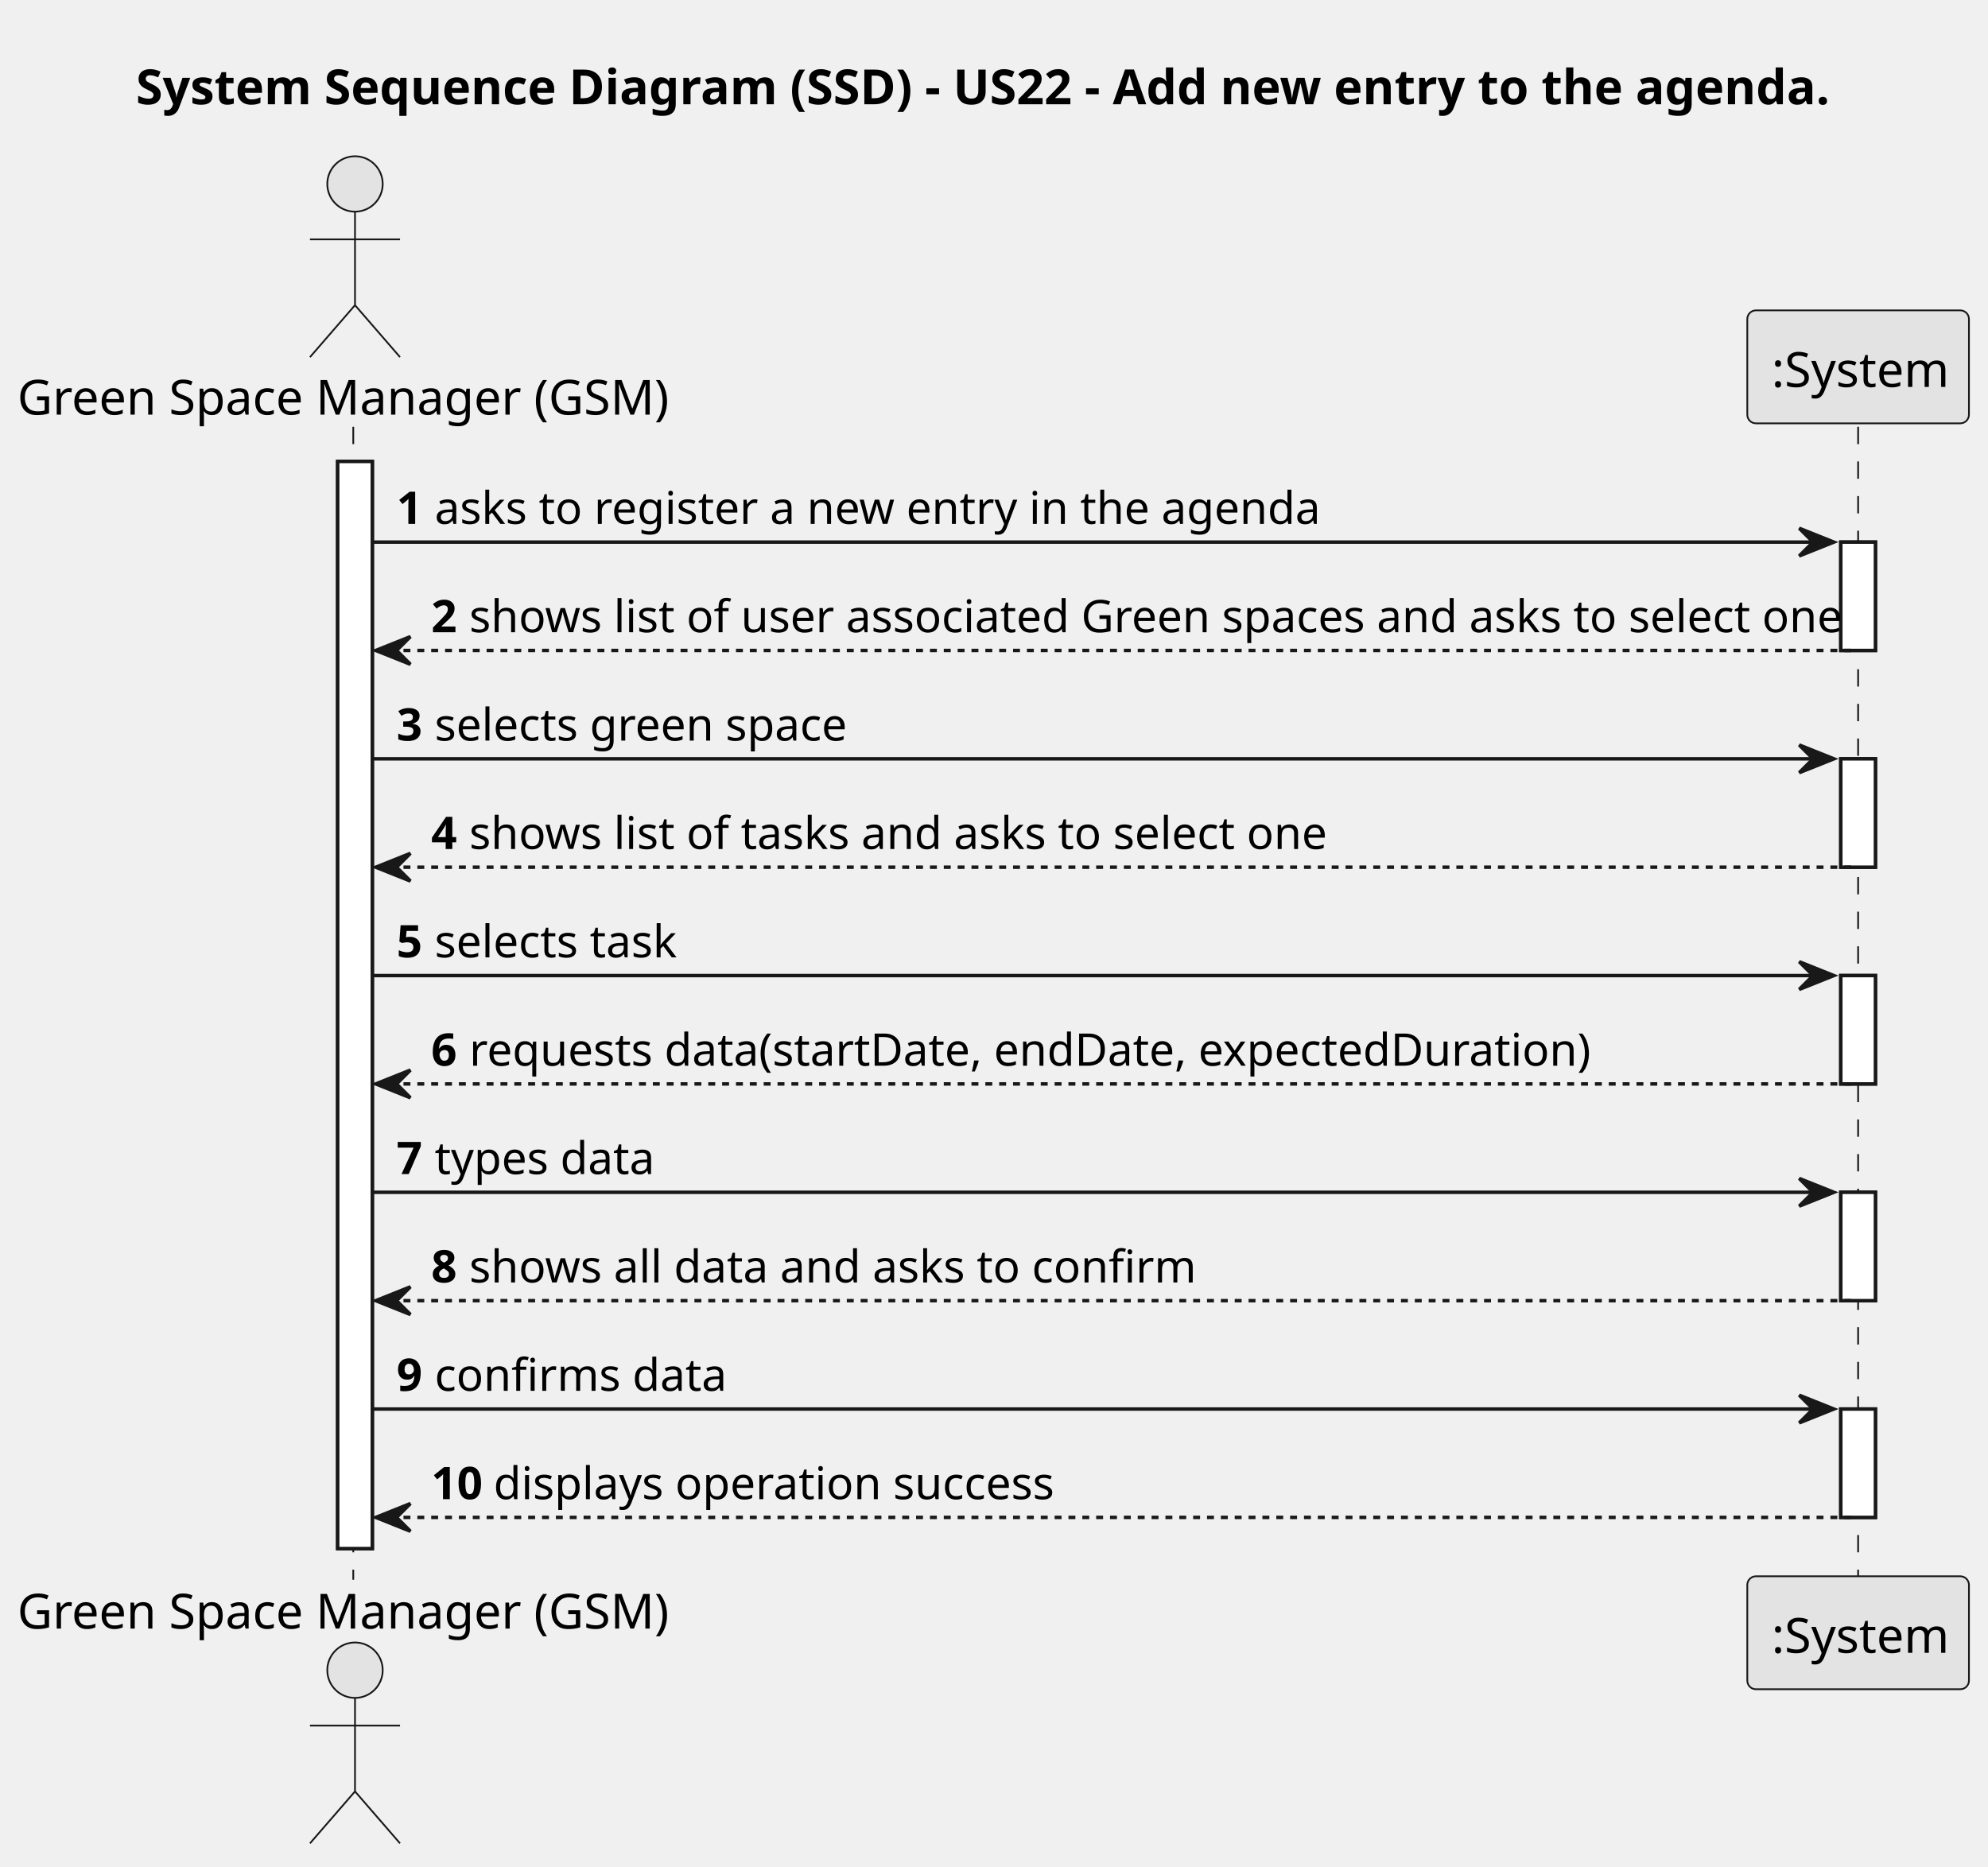
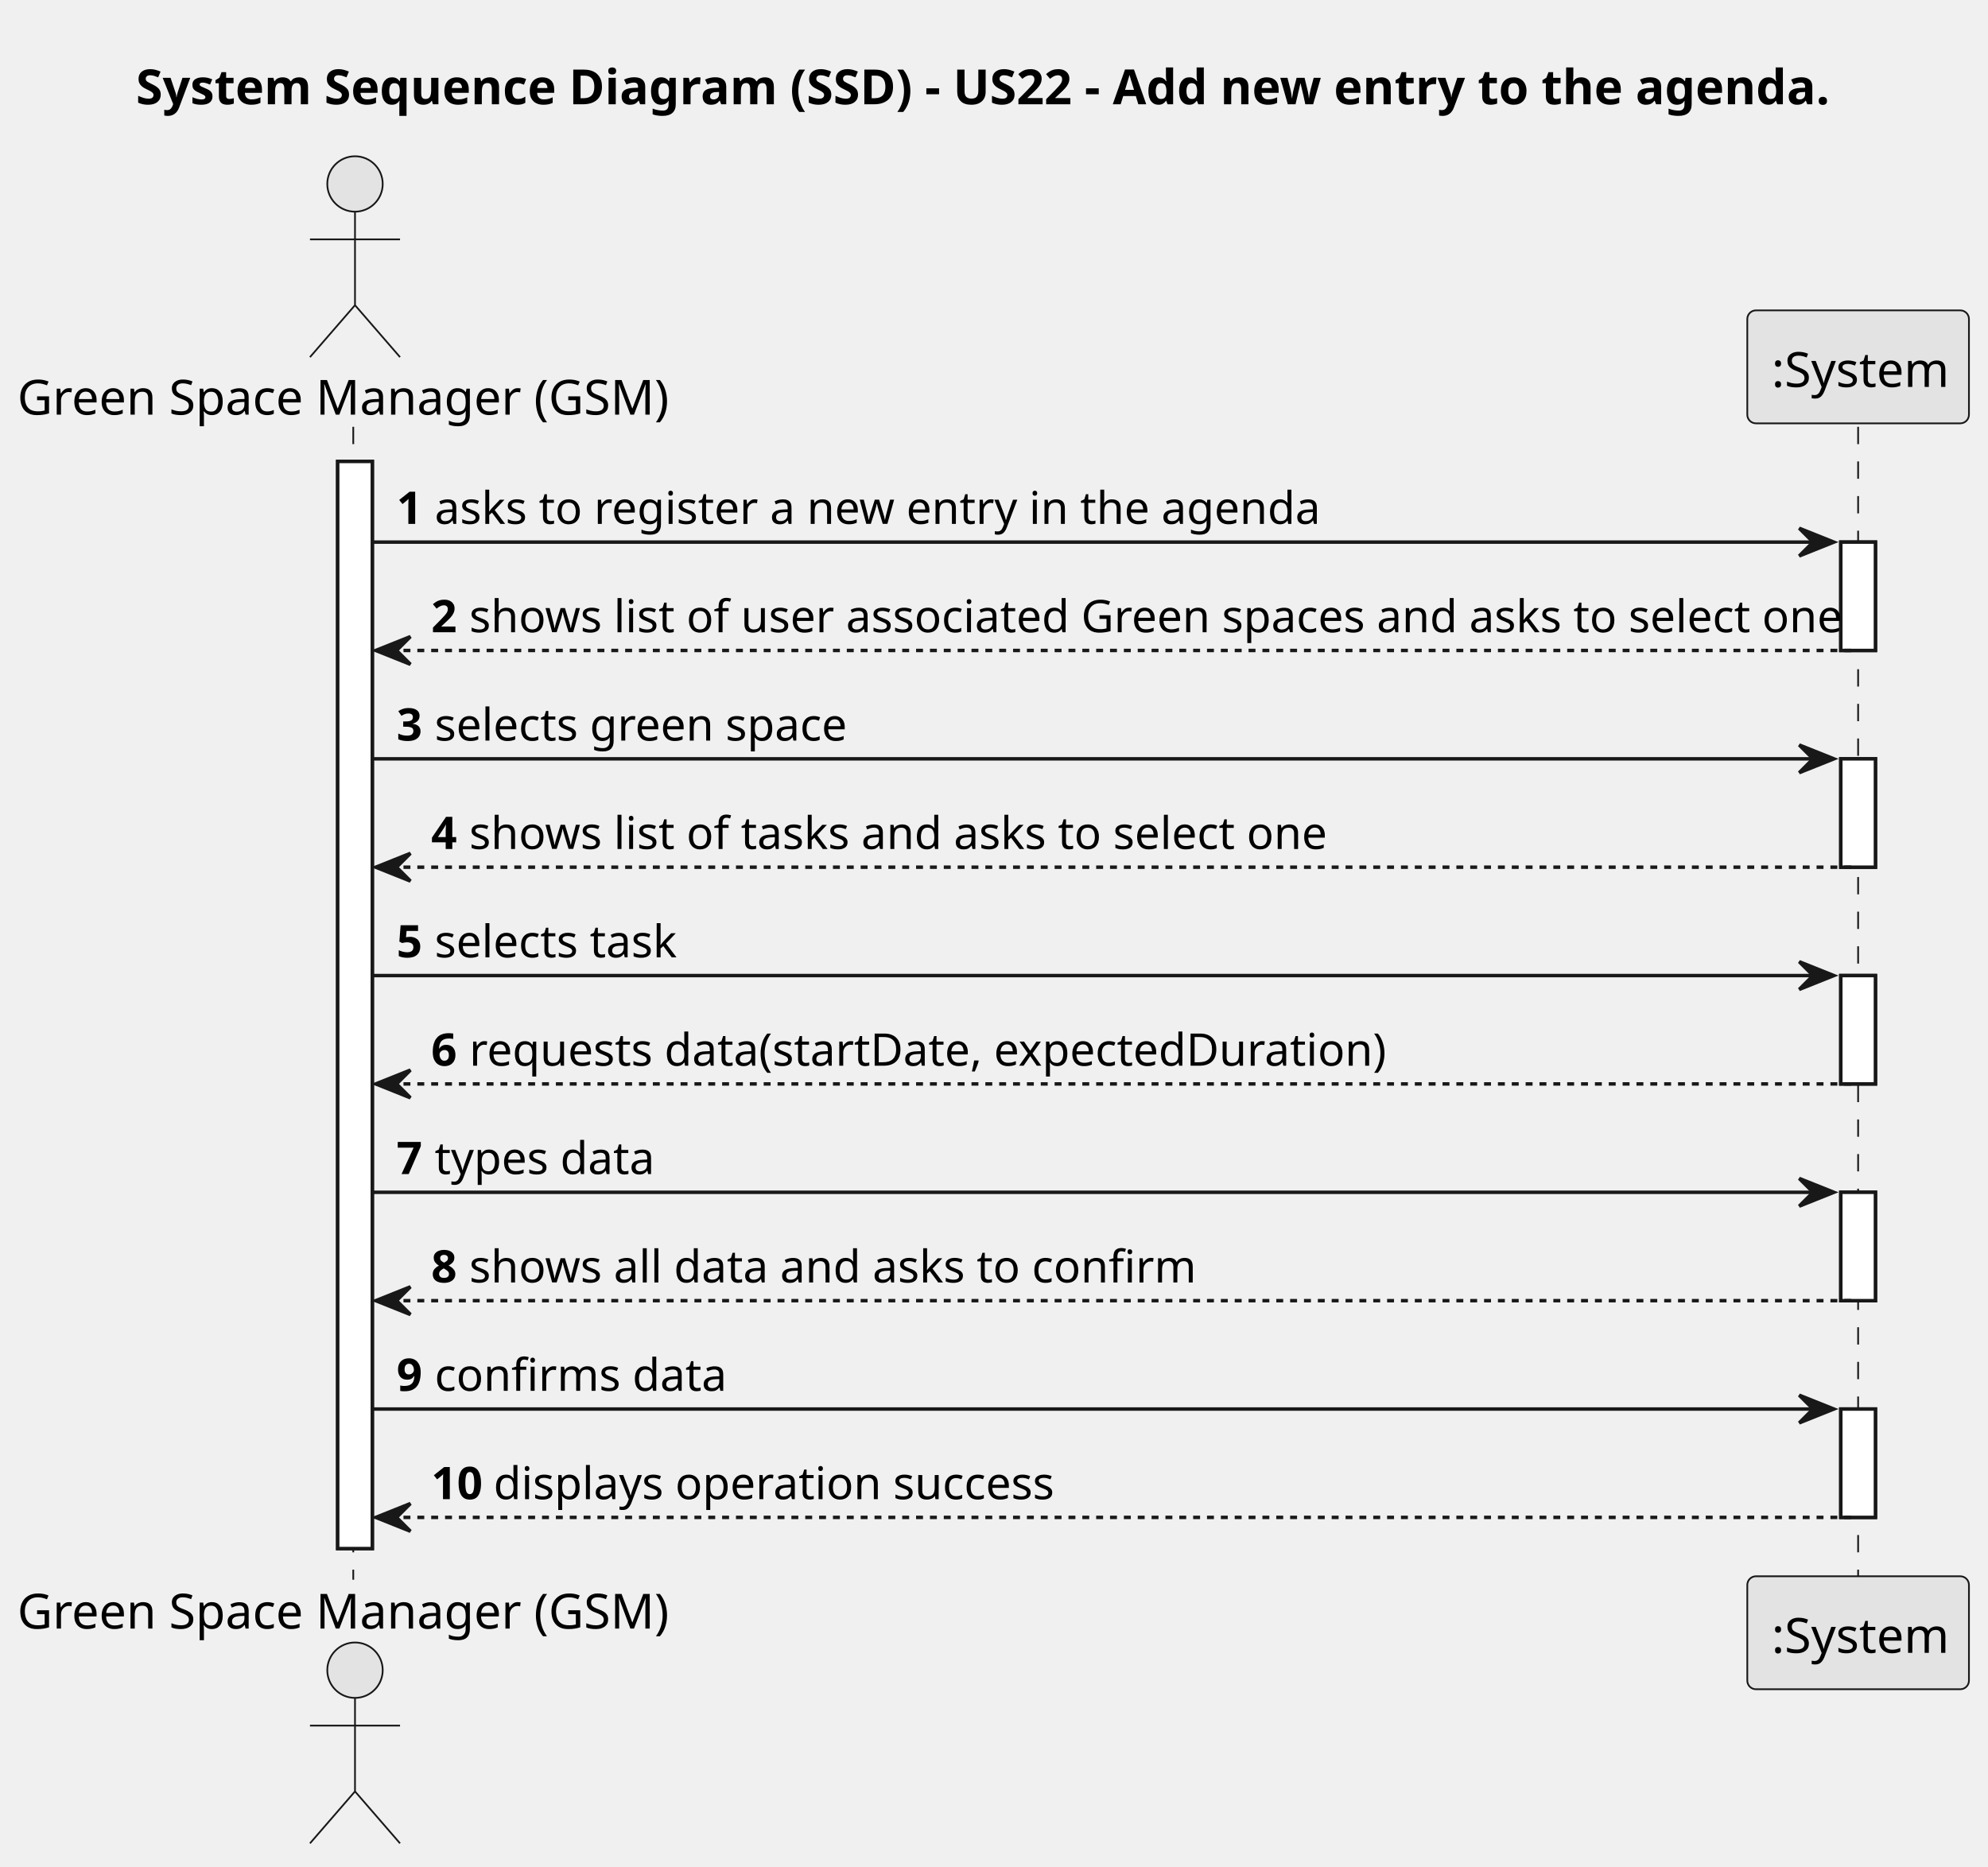
<svg xmlns="http://www.w3.org/2000/svg" contentStyleType="text/css" height="539px" preserveAspectRatio="none" style="width:574px;height:539px;background:#FFFFFF;" version="1.1" viewBox="0 0 574 539" width="574px" zoomAndPan="magnify">
  <defs />
  <g>
    <text fill="#000000" font-family="sans-serif" font-size="14" font-weight="bold" lengthAdjust="spacing" textLength="494" x="39.25" y="30.107">System Sequence Diagram (SSD) - US22 - Add new entry to the agenda.</text>
    <rect fill="#FFFFFF" height="313.91" style="stroke:#181818;stroke-width:1.0;" width="10" x="97.5" y="133.242" />
    <rect fill="#FFFFFF" height="31.291" style="stroke:#181818;stroke-width:1.0;" width="10" x="531.5" y="156.533" />
    <rect fill="#FFFFFF" height="31.291" style="stroke:#181818;stroke-width:1.0;" width="10" x="531.5" y="219.115" />
    <rect fill="#FFFFFF" height="31.291" style="stroke:#181818;stroke-width:1.0;" width="10" x="531.5" y="281.697" />
    <rect fill="#FFFFFF" height="31.291" style="stroke:#181818;stroke-width:1.0;" width="10" x="531.5" y="344.279" />
    <rect fill="#FFFFFF" height="31.291" style="stroke:#181818;stroke-width:1.0;" width="10" x="531.5" y="406.861" />
    <line style="stroke:#181818;stroke-width:0.5;stroke-dasharray:5.0,5.0;" x1="102" x2="102" y1="123.242" y2="456.152" />
    <line style="stroke:#181818;stroke-width:0.5;stroke-dasharray:5.0,5.0;" x1="536.5" x2="536.5" y1="123.242" y2="456.152" />
    <text fill="#000000" font-family="sans-serif" font-size="14" lengthAdjust="spacing" textLength="189" x="5" y="119.728">Green Space Manager (GSM)</text>
    <ellipse cx="102.5" cy="53.121" fill="#E3E3E3" rx="8" ry="8" style="stroke:#181818;stroke-width:0.5;" />
    <path d="M102.5,61.121 L102.5,88.121 M89.5,69.121 L115.5,69.121 M102.5,88.121 L89.5,103.121 M102.5,88.121 L115.5,103.121 " fill="none" style="stroke:#181818;stroke-width:0.5;" />
    <text fill="#000000" font-family="sans-serif" font-size="14" lengthAdjust="spacing" textLength="189" x="5" y="470.26">Green Space Manager (GSM)</text>
    <ellipse cx="102.5" cy="482.273" fill="#E3E3E3" rx="8" ry="8" style="stroke:#181818;stroke-width:0.5;" />
    <path d="M102.5,490.273 L102.5,517.273 M89.5,498.273 L115.5,498.273 M102.5,517.273 L89.5,532.273 M102.5,517.273 L115.5,532.273 " fill="none" style="stroke:#181818;stroke-width:0.5;" />
    <rect fill="#E3E3E3" height="32.621" rx="2.5" ry="2.5" style="stroke:#181818;stroke-width:0.5;" width="64" x="504.5" y="89.621" />
    <text fill="#000000" font-family="sans-serif" font-size="14" lengthAdjust="spacing" textLength="50" x="511.5" y="111.728">:System</text>
    <rect fill="#E3E3E3" height="32.621" rx="2.5" ry="2.5" style="stroke:#181818;stroke-width:0.5;" width="64" x="504.5" y="455.152" />
    <text fill="#000000" font-family="sans-serif" font-size="14" lengthAdjust="spacing" textLength="50" x="511.5" y="477.26">:System</text>
    <rect fill="#FFFFFF" height="313.91" style="stroke:#181818;stroke-width:1.0;" width="10" x="97.5" y="133.242" />
    <rect fill="#FFFFFF" height="31.291" style="stroke:#181818;stroke-width:1.0;" width="10" x="531.5" y="156.533" />
    <rect fill="#FFFFFF" height="31.291" style="stroke:#181818;stroke-width:1.0;" width="10" x="531.5" y="219.115" />
    <rect fill="#FFFFFF" height="31.291" style="stroke:#181818;stroke-width:1.0;" width="10" x="531.5" y="281.697" />
    <rect fill="#FFFFFF" height="31.291" style="stroke:#181818;stroke-width:1.0;" width="10" x="531.5" y="344.279" />
    <rect fill="#FFFFFF" height="31.291" style="stroke:#181818;stroke-width:1.0;" width="10" x="531.5" y="406.861" />
    <polygon fill="#181818" points="519.5,152.533,529.5,156.533,519.5,160.533,523.5,156.533" style="stroke:#181818;stroke-width:1.0;" />
    <line style="stroke:#181818;stroke-width:1.0;" x1="107.5" x2="525.5" y1="156.533" y2="156.533" />
    <text fill="#000000" font-family="sans-serif" font-size="13" font-weight="bold" lengthAdjust="spacing" textLength="7" x="114.5" y="151.27">1</text>
    <text fill="#000000" font-family="sans-serif" font-size="13" lengthAdjust="spacing" textLength="243" x="125.5" y="151.27">asks to register a new entry in the agenda</text>
    <polygon fill="#181818" points="118.5,183.824,108.5,187.824,118.5,191.824,114.5,187.824" style="stroke:#181818;stroke-width:1.0;" />
    <line style="stroke:#181818;stroke-width:1.0;stroke-dasharray:2.0,2.0;" x1="112.5" x2="535.5" y1="187.824" y2="187.824" />
    <text fill="#000000" font-family="sans-serif" font-size="13" font-weight="bold" lengthAdjust="spacing" textLength="7" x="124.5" y="182.561">2</text>
    <text fill="#000000" font-family="sans-serif" font-size="13" lengthAdjust="spacing" textLength="389" x="135.5" y="182.561">shows list of user associated Green spaces and asks to select one</text>
    <polygon fill="#181818" points="519.5,215.115,529.5,219.115,519.5,223.115,523.5,219.115" style="stroke:#181818;stroke-width:1.0;" />
    <line style="stroke:#181818;stroke-width:1.0;" x1="107.5" x2="525.5" y1="219.115" y2="219.115" />
    <text fill="#000000" font-family="sans-serif" font-size="13" font-weight="bold" lengthAdjust="spacing" textLength="7" x="114.5" y="213.852">3</text>
    <text fill="#000000" font-family="sans-serif" font-size="13" lengthAdjust="spacing" textLength="117" x="125.5" y="213.852">selects green space</text>
    <polygon fill="#181818" points="118.5,246.406,108.5,250.406,118.5,254.406,114.5,250.406" style="stroke:#181818;stroke-width:1.0;" />
    <line style="stroke:#181818;stroke-width:1.0;stroke-dasharray:2.0,2.0;" x1="112.5" x2="535.5" y1="250.406" y2="250.406" />
    <text fill="#000000" font-family="sans-serif" font-size="13" font-weight="bold" lengthAdjust="spacing" textLength="7" x="124.5" y="245.144">4</text>
    <text fill="#000000" font-family="sans-serif" font-size="13" lengthAdjust="spacing" textLength="244" x="135.5" y="245.144">shows list of tasks and asks to select one</text>
    <polygon fill="#181818" points="519.5,277.697,529.5,281.697,519.5,285.697,523.5,281.697" style="stroke:#181818;stroke-width:1.0;" />
    <line style="stroke:#181818;stroke-width:1.0;" x1="107.5" x2="525.5" y1="281.697" y2="281.697" />
    <text fill="#000000" font-family="sans-serif" font-size="13" font-weight="bold" lengthAdjust="spacing" textLength="7" x="114.5" y="276.435">5</text>
    <text fill="#000000" font-family="sans-serif" font-size="13" lengthAdjust="spacing" textLength="71" x="125.5" y="276.435">selects task</text>
    <polygon fill="#181818" points="118.5,308.988,108.5,312.988,118.5,316.988,114.5,312.988" style="stroke:#181818;stroke-width:1.0;" />
    <line style="stroke:#181818;stroke-width:1.0;stroke-dasharray:2.0,2.0;" x1="112.5" x2="535.5" y1="312.988" y2="312.988" />
    <text fill="#000000" font-family="sans-serif" font-size="13" font-weight="bold" lengthAdjust="spacing" textLength="7" x="124.5" y="307.726">6</text>
-     <text fill="#000000" font-family="sans-serif" font-size="13" lengthAdjust="spacing" textLength="305" x="135.5" y="307.726">requests data(startDate, endDate, expectedDuration)</text>
+     <text fill="#000000" font-family="sans-serif" font-size="13" lengthAdjust="spacing" textLength="249" x="135.5" y="307.726">requests data(startDate, expectedDuration)</text>
    <polygon fill="#181818" points="519.5,340.279,529.5,344.279,519.5,348.279,523.5,344.279" style="stroke:#181818;stroke-width:1.0;" />
    <line style="stroke:#181818;stroke-width:1.0;" x1="107.5" x2="525.5" y1="344.279" y2="344.279" />
    <text fill="#000000" font-family="sans-serif" font-size="13" font-weight="bold" lengthAdjust="spacing" textLength="7" x="114.5" y="339.017">7</text>
    <text fill="#000000" font-family="sans-serif" font-size="13" lengthAdjust="spacing" textLength="61" x="125.5" y="339.017">types data</text>
    <polygon fill="#181818" points="118.5,371.57,108.5,375.57,118.5,379.57,114.5,375.57" style="stroke:#181818;stroke-width:1.0;" />
    <line style="stroke:#181818;stroke-width:1.0;stroke-dasharray:2.0,2.0;" x1="112.5" x2="535.5" y1="375.57" y2="375.57" />
    <text fill="#000000" font-family="sans-serif" font-size="13" font-weight="bold" lengthAdjust="spacing" textLength="7" x="124.5" y="370.308">8</text>
    <text fill="#000000" font-family="sans-serif" font-size="13" lengthAdjust="spacing" textLength="201" x="135.5" y="370.308">shows all data and asks to confirm</text>
    <polygon fill="#181818" points="519.5,402.861,529.5,406.861,519.5,410.861,523.5,406.861" style="stroke:#181818;stroke-width:1.0;" />
    <line style="stroke:#181818;stroke-width:1.0;" x1="107.5" x2="525.5" y1="406.861" y2="406.861" />
    <text fill="#000000" font-family="sans-serif" font-size="13" font-weight="bold" lengthAdjust="spacing" textLength="7" x="114.5" y="401.599">9</text>
    <text fill="#000000" font-family="sans-serif" font-size="13" lengthAdjust="spacing" textLength="78" x="125.5" y="401.599">confirms data</text>
    <polygon fill="#181818" points="118.5,434.152,108.5,438.152,118.5,442.152,114.5,438.152" style="stroke:#181818;stroke-width:1.0;" />
    <line style="stroke:#181818;stroke-width:1.0;stroke-dasharray:2.0,2.0;" x1="112.5" x2="535.5" y1="438.152" y2="438.152" />
    <text fill="#000000" font-family="sans-serif" font-size="13" font-weight="bold" lengthAdjust="spacing" textLength="14" x="124.5" y="432.89">10</text>
    <text fill="#000000" font-family="sans-serif" font-size="13" lengthAdjust="spacing" textLength="158" x="142.5" y="432.89">displays operation success</text>
  </g>
</svg>
